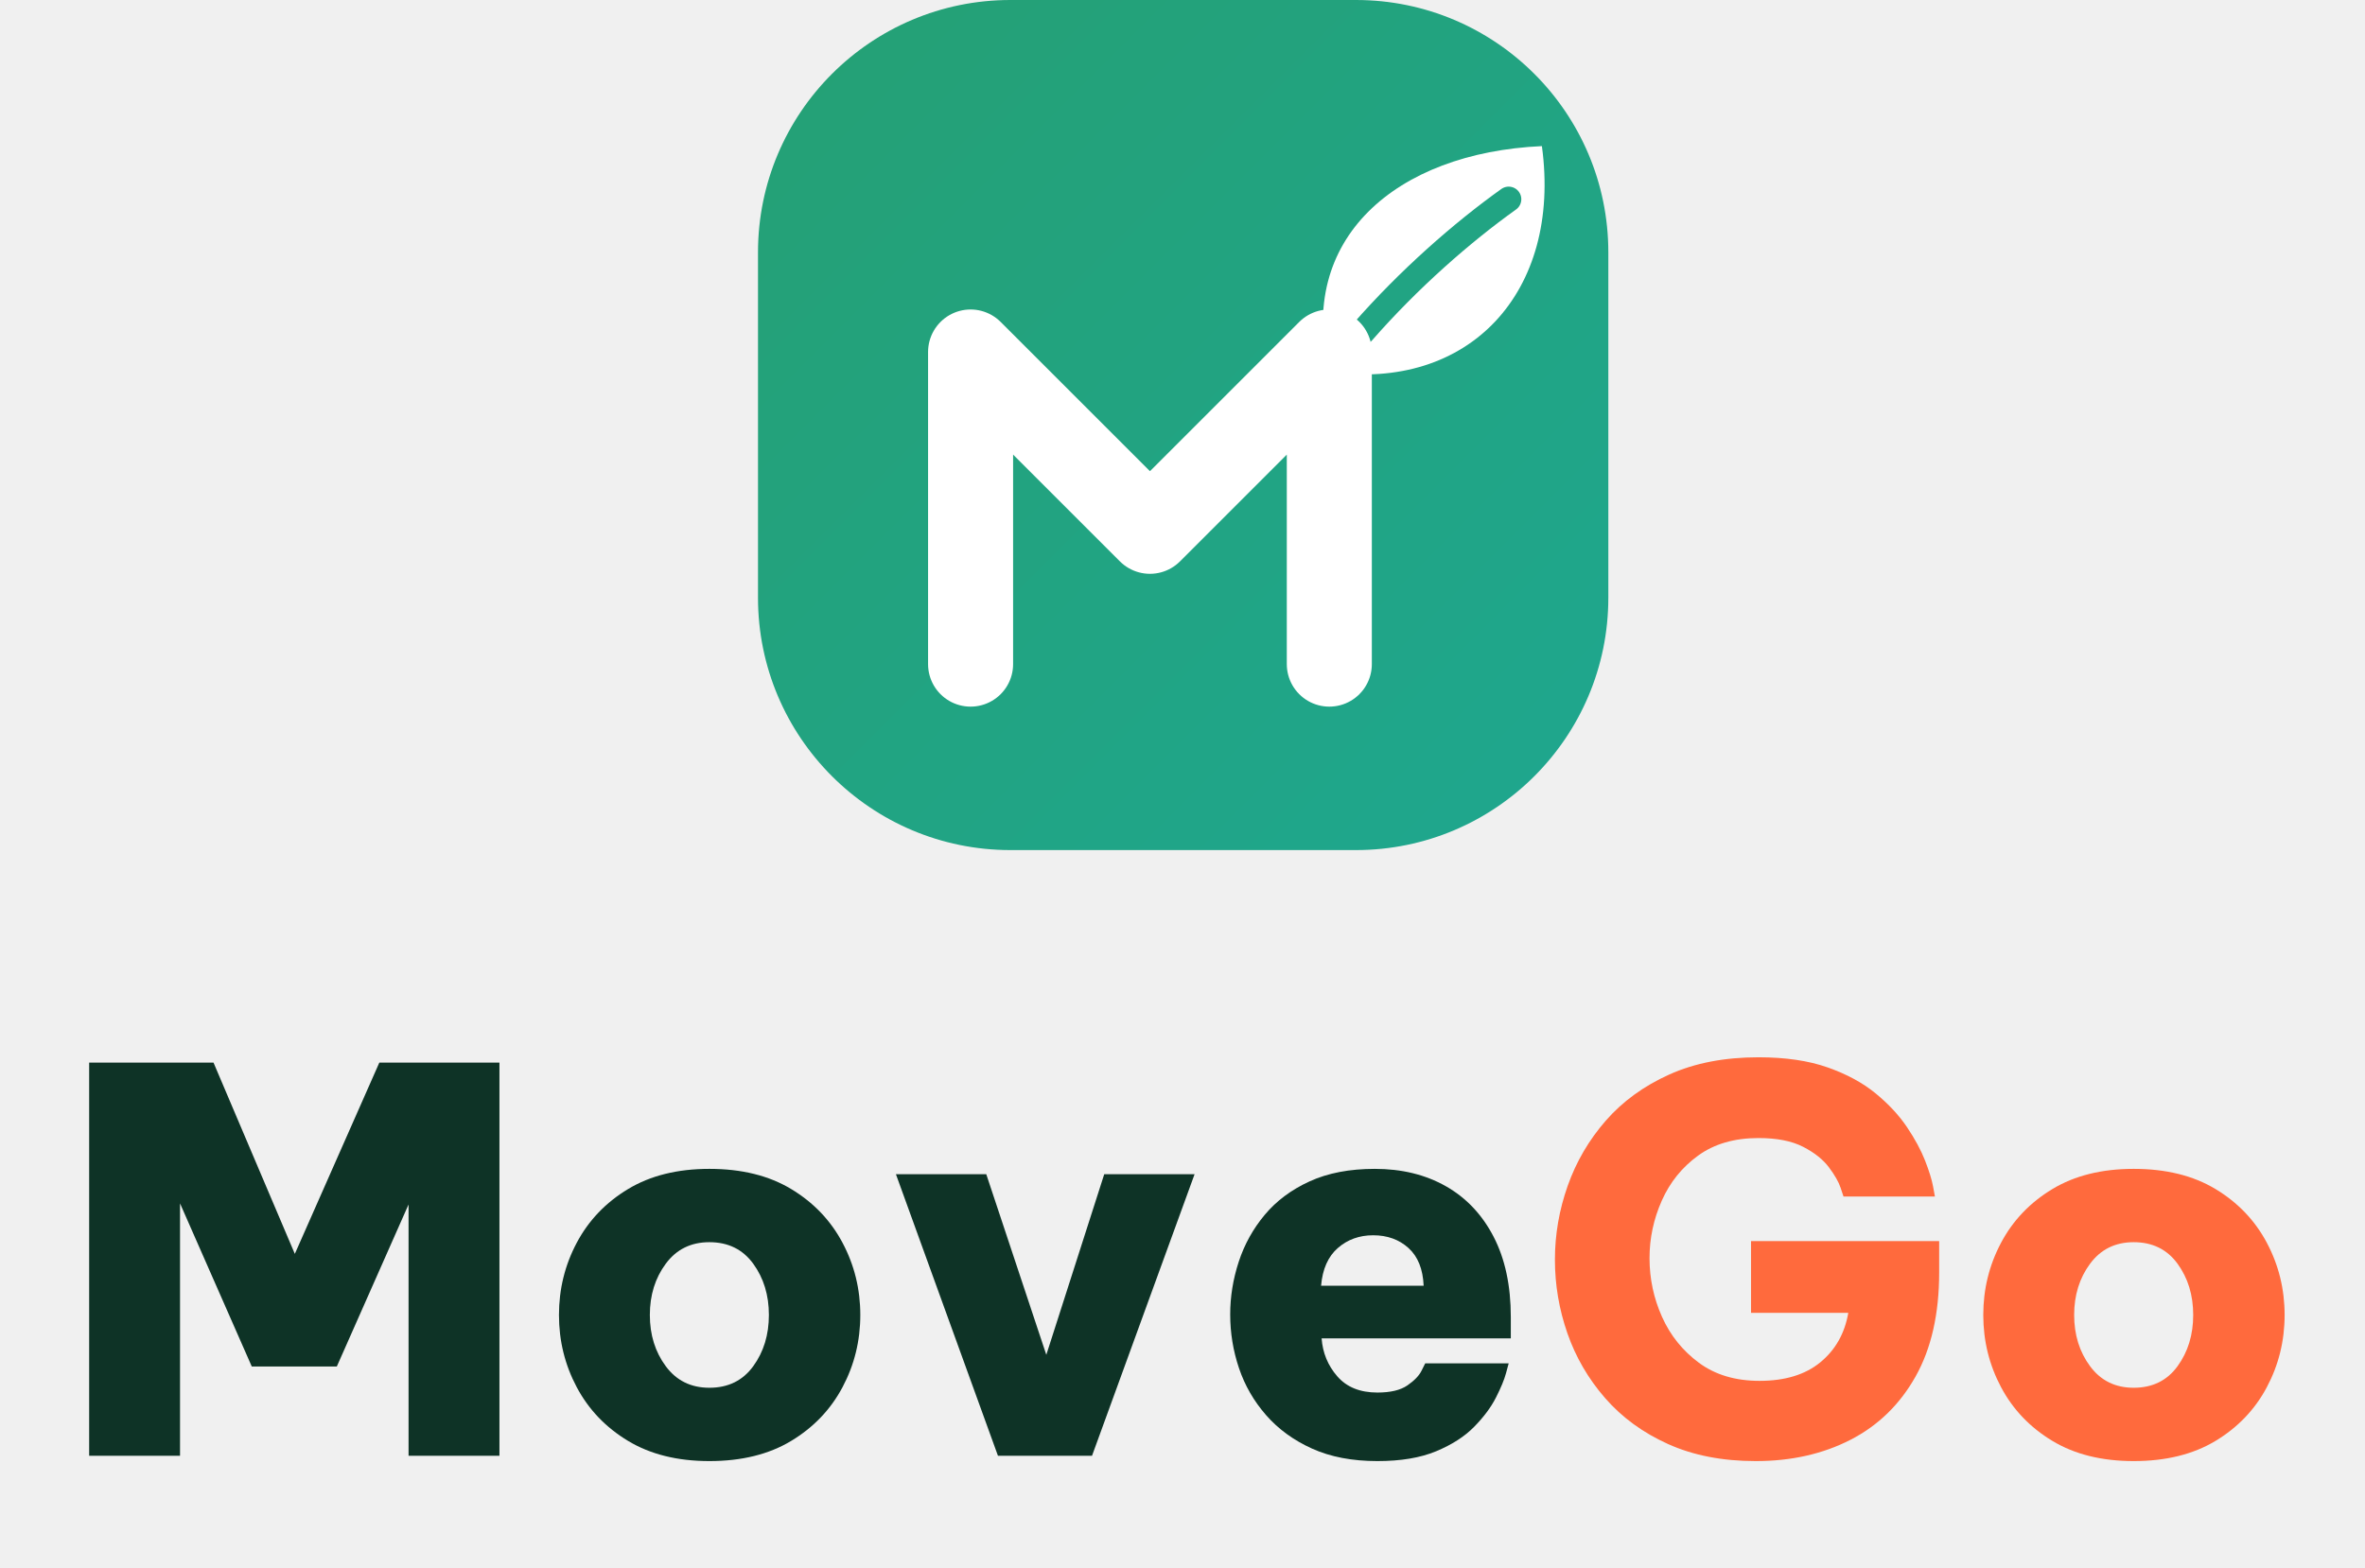
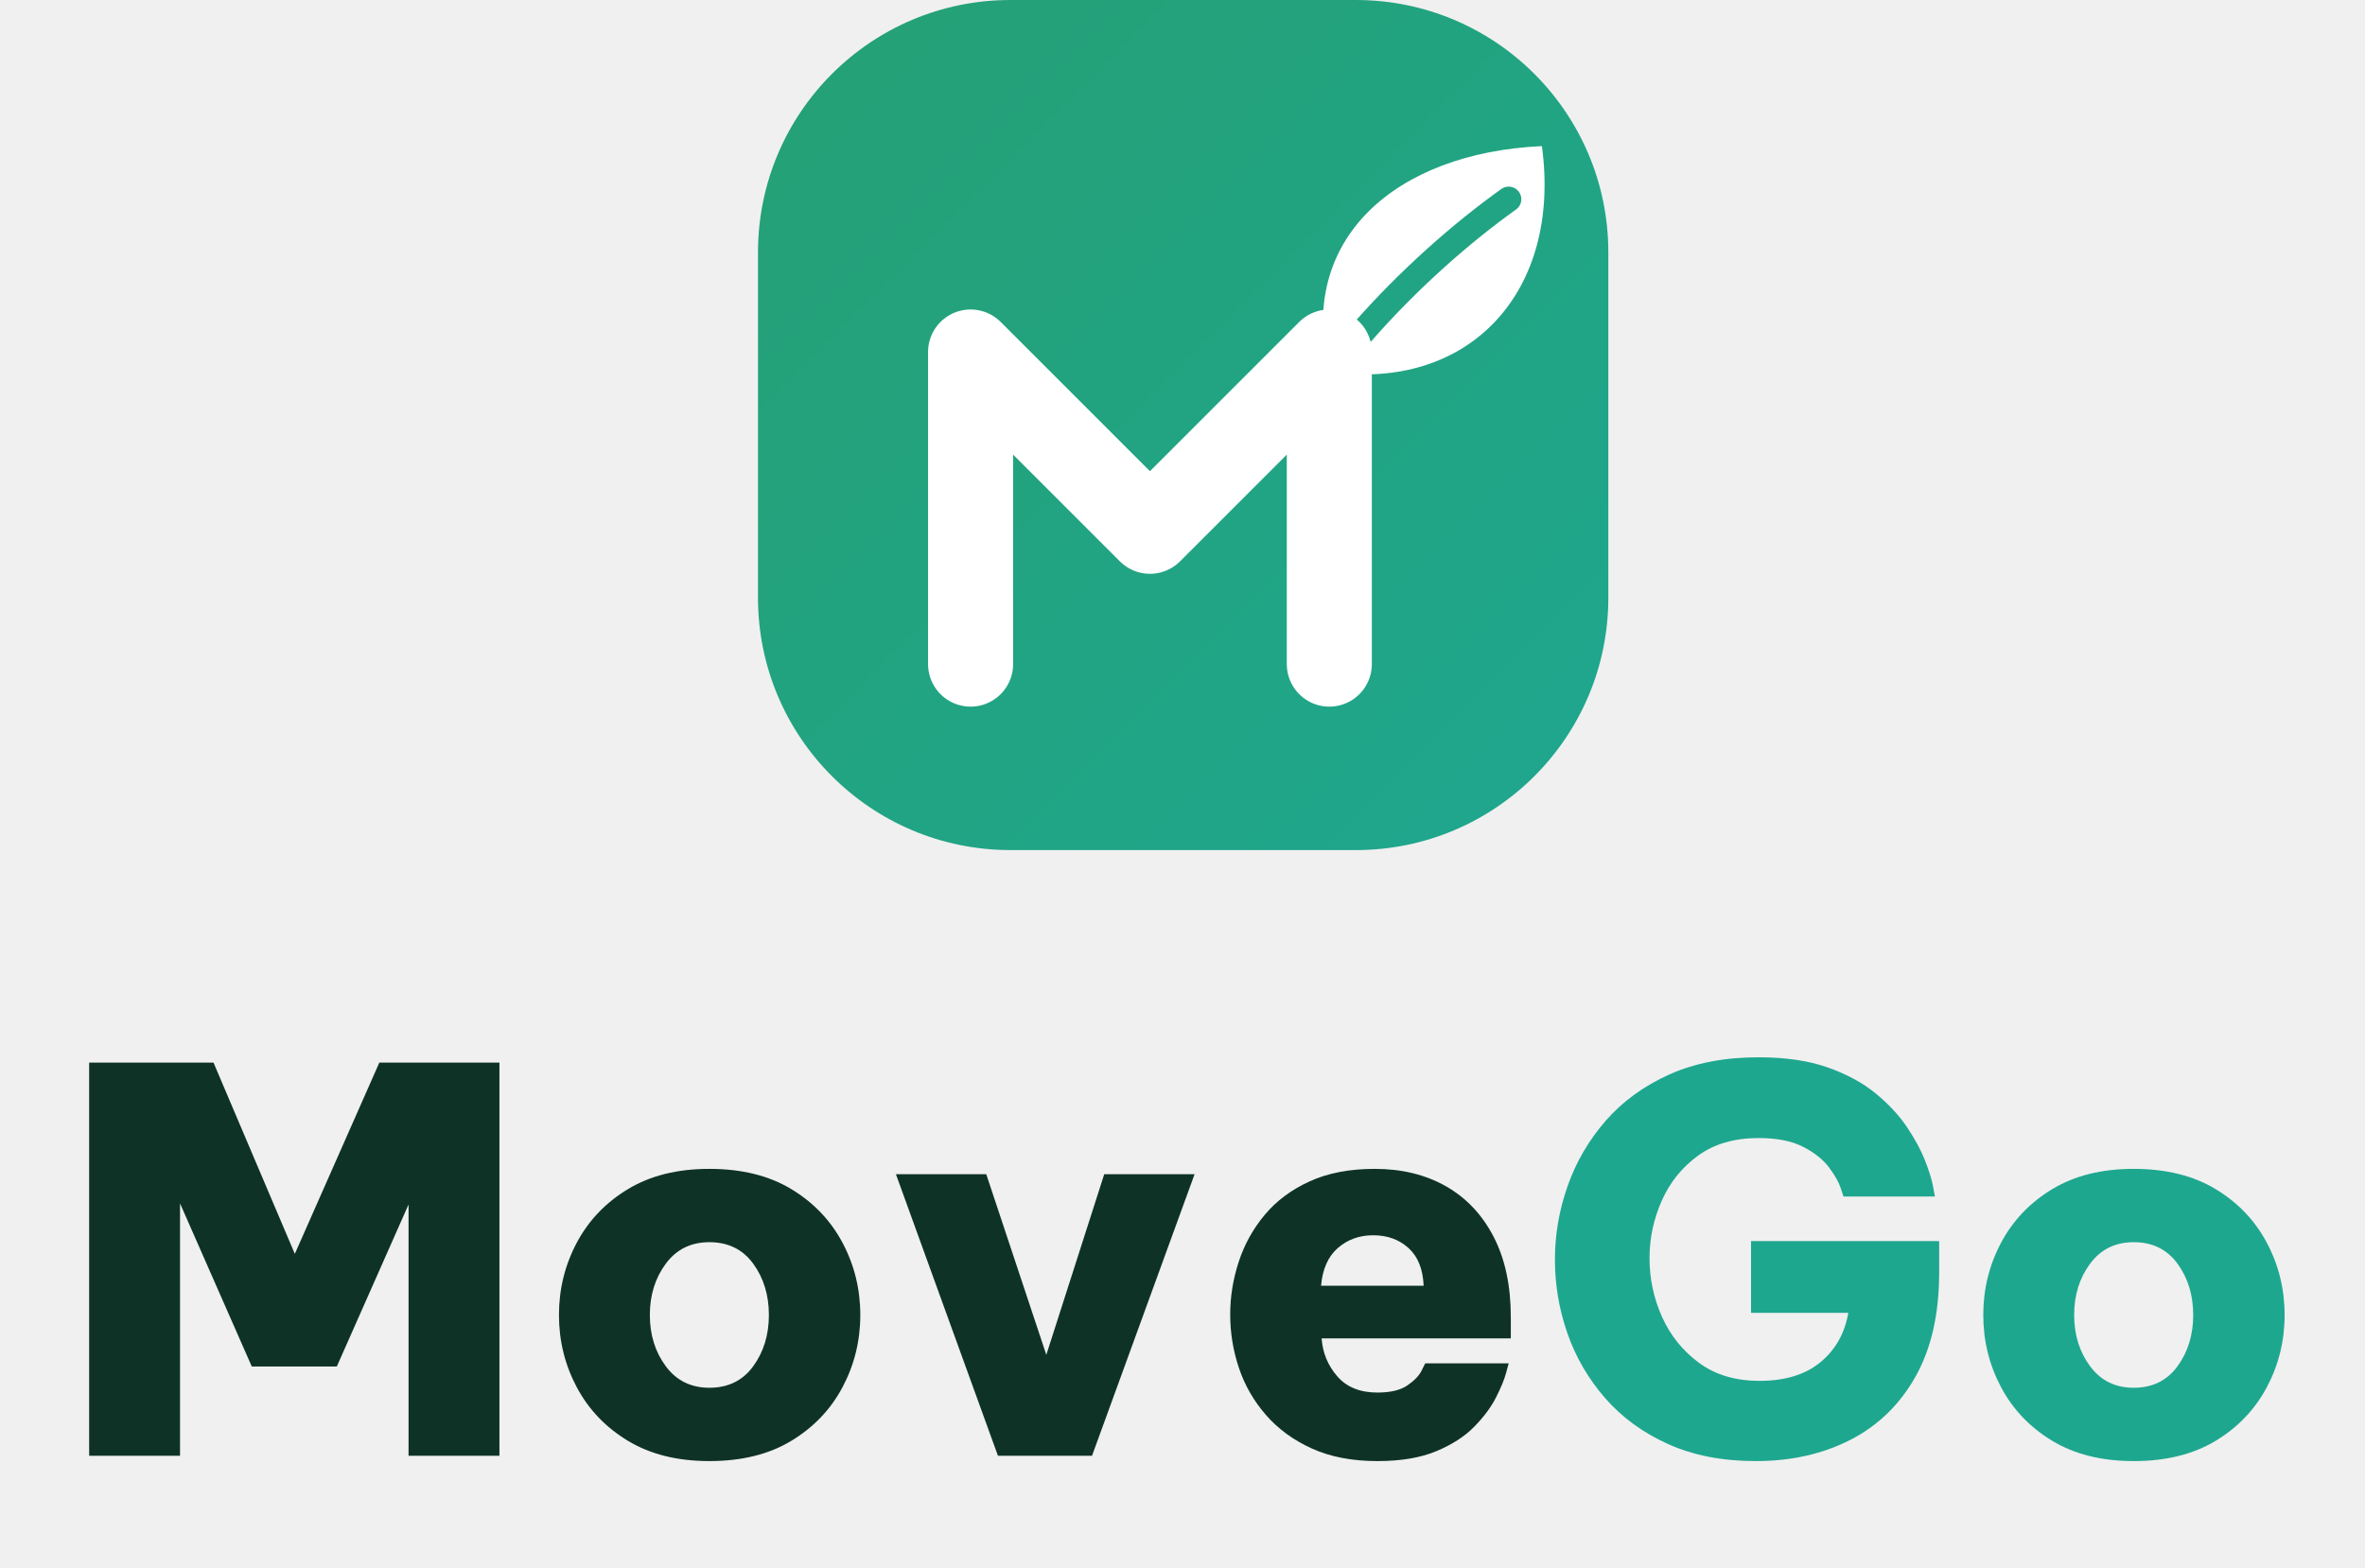
<svg xmlns="http://www.w3.org/2000/svg" viewBox="0 0 177.7 118" width="178" height="118" role="img" aria-label="MoveGo">
  <g transform="translate(56.9 0)">
    <defs>
      <linearGradient id="mg" x1="0" y1="0" x2="1" y2="1">
        <stop offset="0" stop-color="#25a074" />
        <stop offset="1" stop-color="#1ea78f" />
      </linearGradient>
    </defs>
    <rect width="64" height="64" rx="19" fill="url(#mg)" />
    <mask id="vh">
      <rect width="64" height="64" fill="#fff" />
      <path d="M42.5 24C46 20 50 16.5 53.5 14" stroke="#000" stroke-width="1.9" stroke-linecap="round" fill="none" />
    </mask>
    <g transform="translate(3 1) translate(32 32) scale(1.0) translate(-32 -32)">
      <path d="M13 49V25.5L26.5 39L40 25.5V49" fill="none" stroke="#fff" stroke-width="6.4" stroke-linecap="round" stroke-linejoin="round" />
      <path d="M40 27C37.5 17 45 10.5 56 10C57.5 21 50.5 28.5 40 27Z" fill="#fff" mask="url(#vh)" />
    </g>
  </g>
  <path d="M6.56 109.60V80.00H15.92L22.04 94.40L28.40 80.00H37.44V109.60H30.60V90.68L25.20 102.88H18.80L13.40 90.60V109.60Z" fill="#0e3326" />
  <path d="M53.24 110.00Q49.64 110.00 47.12 108.48Q44.60 106.96 43.26 104.44Q41.92 101.92 41.92 99.00Q41.92 96.08 43.26 93.56Q44.60 91.04 47.12 89.52Q49.64 88.00 53.24 88.00Q56.88 88.00 59.40 89.52Q61.92 91.04 63.26 93.56Q64.60 96.08 64.60 99.00Q64.60 101.92 63.26 104.44Q61.92 106.96 59.40 108.48Q56.88 110.00 53.24 110.00ZM53.24 104.48Q55.36 104.48 56.54 102.86Q57.72 101.24 57.72 99.00Q57.72 96.76 56.54 95.14Q55.36 93.52 53.24 93.52Q51.16 93.52 49.96 95.14Q48.76 96.76 48.76 99.00Q48.76 101.24 49.96 102.86Q51.16 104.48 53.24 104.48Z" fill="#0e3326" />
  <path d="M74.96 109.60 67.28 88.40H74.08L78.60 102.00L82.96 88.40H89.76L82.04 109.60Z" fill="#0e3326" />
  <path d="M103.52 110.00Q100.68 110.00 98.60 109.06Q96.52 108.12 95.14 106.54Q93.76 104.96 93.10 103.00Q92.44 101.04 92.44 98.96Q92.44 96.96 93.08 95.00Q93.72 93.04 95.04 91.46Q96.36 89.88 98.42 88.94Q100.48 88.00 103.32 88.00Q106.36 88.00 108.66 89.30Q110.96 90.60 112.26 93.10Q113.56 95.60 113.56 99.16V100.76H99.32Q99.44 102.40 100.50 103.62Q101.56 104.84 103.52 104.84Q105.00 104.84 105.78 104.30Q106.56 103.76 106.84 103.20Q107.12 102.64 107.12 102.64H113.40Q113.40 102.64 113.20 103.38Q113.00 104.12 112.44 105.22Q111.88 106.32 110.80 107.42Q109.72 108.52 107.94 109.26Q106.16 110.00 103.52 110.00ZM99.28 96.80H107.00Q106.92 94.92 105.86 93.96Q104.80 93.00 103.20 93.00Q101.64 93.00 100.54 93.96Q99.44 94.92 99.28 96.80Z" fill="#0e3326" />
-   <path d="M132.00 110.00Q128.24 110.00 125.40 108.72Q122.56 107.44 120.66 105.26Q118.76 103.08 117.82 100.38Q116.88 97.68 116.88 94.84Q116.88 92.00 117.84 89.28Q118.80 86.56 120.70 84.38Q122.60 82.20 125.48 80.90Q128.36 79.60 132.20 79.60Q135.24 79.60 137.40 80.36Q139.56 81.12 141.02 82.32Q142.48 83.52 143.38 84.86Q144.28 86.20 144.74 87.38Q145.20 88.56 145.34 89.32Q145.48 90.08 145.48 90.08H138.60Q138.60 90.08 138.38 89.42Q138.16 88.76 137.50 87.88Q136.84 87.00 135.56 86.34Q134.28 85.68 132.20 85.68Q129.48 85.68 127.66 87.00Q125.84 88.32 124.92 90.40Q124.00 92.48 124.00 94.72Q124.00 97.04 124.94 99.14Q125.88 101.24 127.72 102.60Q129.56 103.96 132.28 103.96Q135.16 103.96 136.86 102.56Q138.56 101.16 138.96 98.84H131.64V93.44H145.80V95.80Q145.80 100.48 144.02 103.64Q142.24 106.80 139.12 108.40Q136.00 110.00 132.00 110.00Z" fill="#ff6a3d" />
-   <path d="M160.44 110.00Q156.84 110.00 154.32 108.48Q151.80 106.96 150.46 104.44Q149.12 101.92 149.12 99.00Q149.12 96.08 150.46 93.56Q151.80 91.04 154.32 89.52Q156.84 88.00 160.44 88.00Q164.08 88.00 166.60 89.52Q169.12 91.04 170.46 93.56Q171.80 96.08 171.80 99.00Q171.80 101.92 170.46 104.44Q169.12 106.96 166.60 108.48Q164.08 110.00 160.44 110.00ZM160.44 104.48Q162.56 104.48 163.74 102.86Q164.92 101.24 164.92 99.00Q164.92 96.76 163.74 95.14Q162.56 93.52 160.44 93.52Q158.36 93.52 157.16 95.14Q155.96 96.76 155.96 99.00Q155.96 101.24 157.16 102.86Q158.36 104.48 160.44 104.48Z" fill="#ff6a3d" />
+   <path d="M132.00 110.00Q128.24 110.00 125.40 108.72Q122.56 107.44 120.66 105.26Q118.76 103.08 117.82 100.38Q116.88 97.68 116.88 94.84Q116.88 92.00 117.84 89.28Q118.80 86.56 120.70 84.38Q122.60 82.20 125.48 80.90Q128.36 79.60 132.20 79.60Q135.24 79.60 137.40 80.36Q139.56 81.12 141.02 82.32Q142.48 83.52 143.38 84.86Q144.28 86.20 144.74 87.38Q145.20 88.56 145.34 89.32Q145.48 90.08 145.48 90.08H138.60Q138.60 90.08 138.38 89.42Q138.16 88.76 137.50 87.88Q136.84 87.00 135.56 86.34Q134.28 85.68 132.20 85.68Q129.48 85.68 127.66 87.00Q125.84 88.32 124.92 90.40Q124.00 92.48 124.00 94.72Q124.00 97.04 124.94 99.14Q125.88 101.24 127.72 102.60Q129.56 103.96 132.28 103.96Q135.16 103.96 136.86 102.56Q138.56 101.16 138.96 98.84H131.64V93.44H145.80V95.80Q145.80 100.48 144.02 103.64Q142.24 106.80 139.12 108.40Q136.00 110.00 132.00 110.00Z" fill="#1ea78f" />
+   <path d="M160.44 110.00Q156.84 110.00 154.32 108.48Q151.80 106.96 150.46 104.44Q149.12 101.92 149.12 99.00Q149.12 96.08 150.46 93.56Q151.80 91.04 154.32 89.52Q156.84 88.00 160.44 88.00Q164.08 88.00 166.60 89.52Q169.12 91.04 170.46 93.56Q171.80 96.08 171.80 99.00Q171.80 101.92 170.46 104.44Q169.12 106.96 166.60 108.48Q164.08 110.00 160.44 110.00ZM160.44 104.48Q162.56 104.48 163.74 102.86Q164.92 101.24 164.92 99.00Q164.92 96.76 163.74 95.14Q162.56 93.52 160.44 93.52Q158.36 93.52 157.16 95.14Q155.96 96.76 155.96 99.00Q155.96 101.24 157.16 102.86Q158.36 104.48 160.44 104.48Z" fill="#1ea78f" />
</svg>
